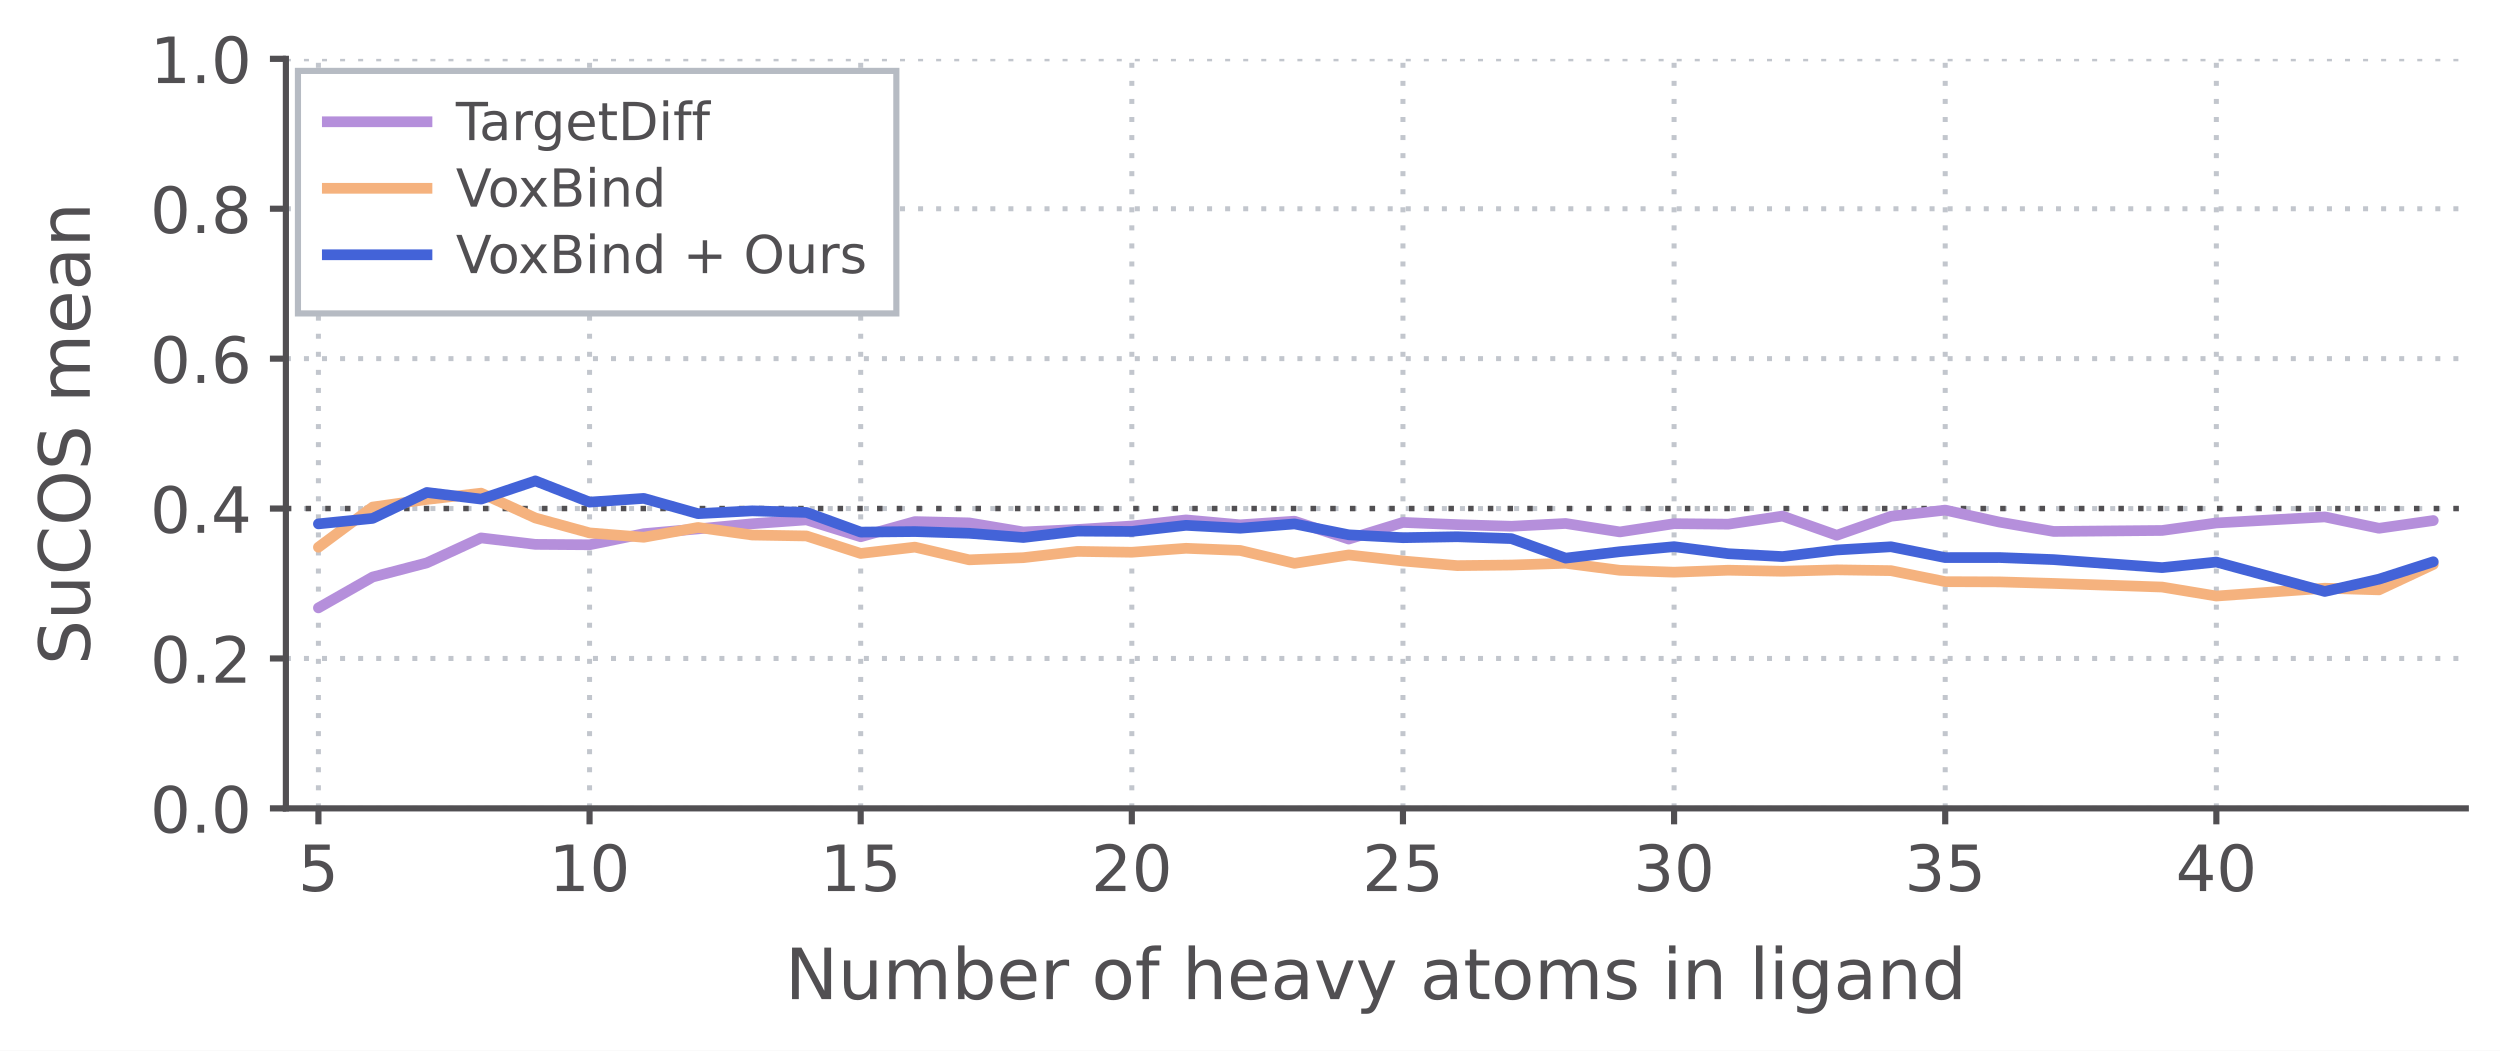
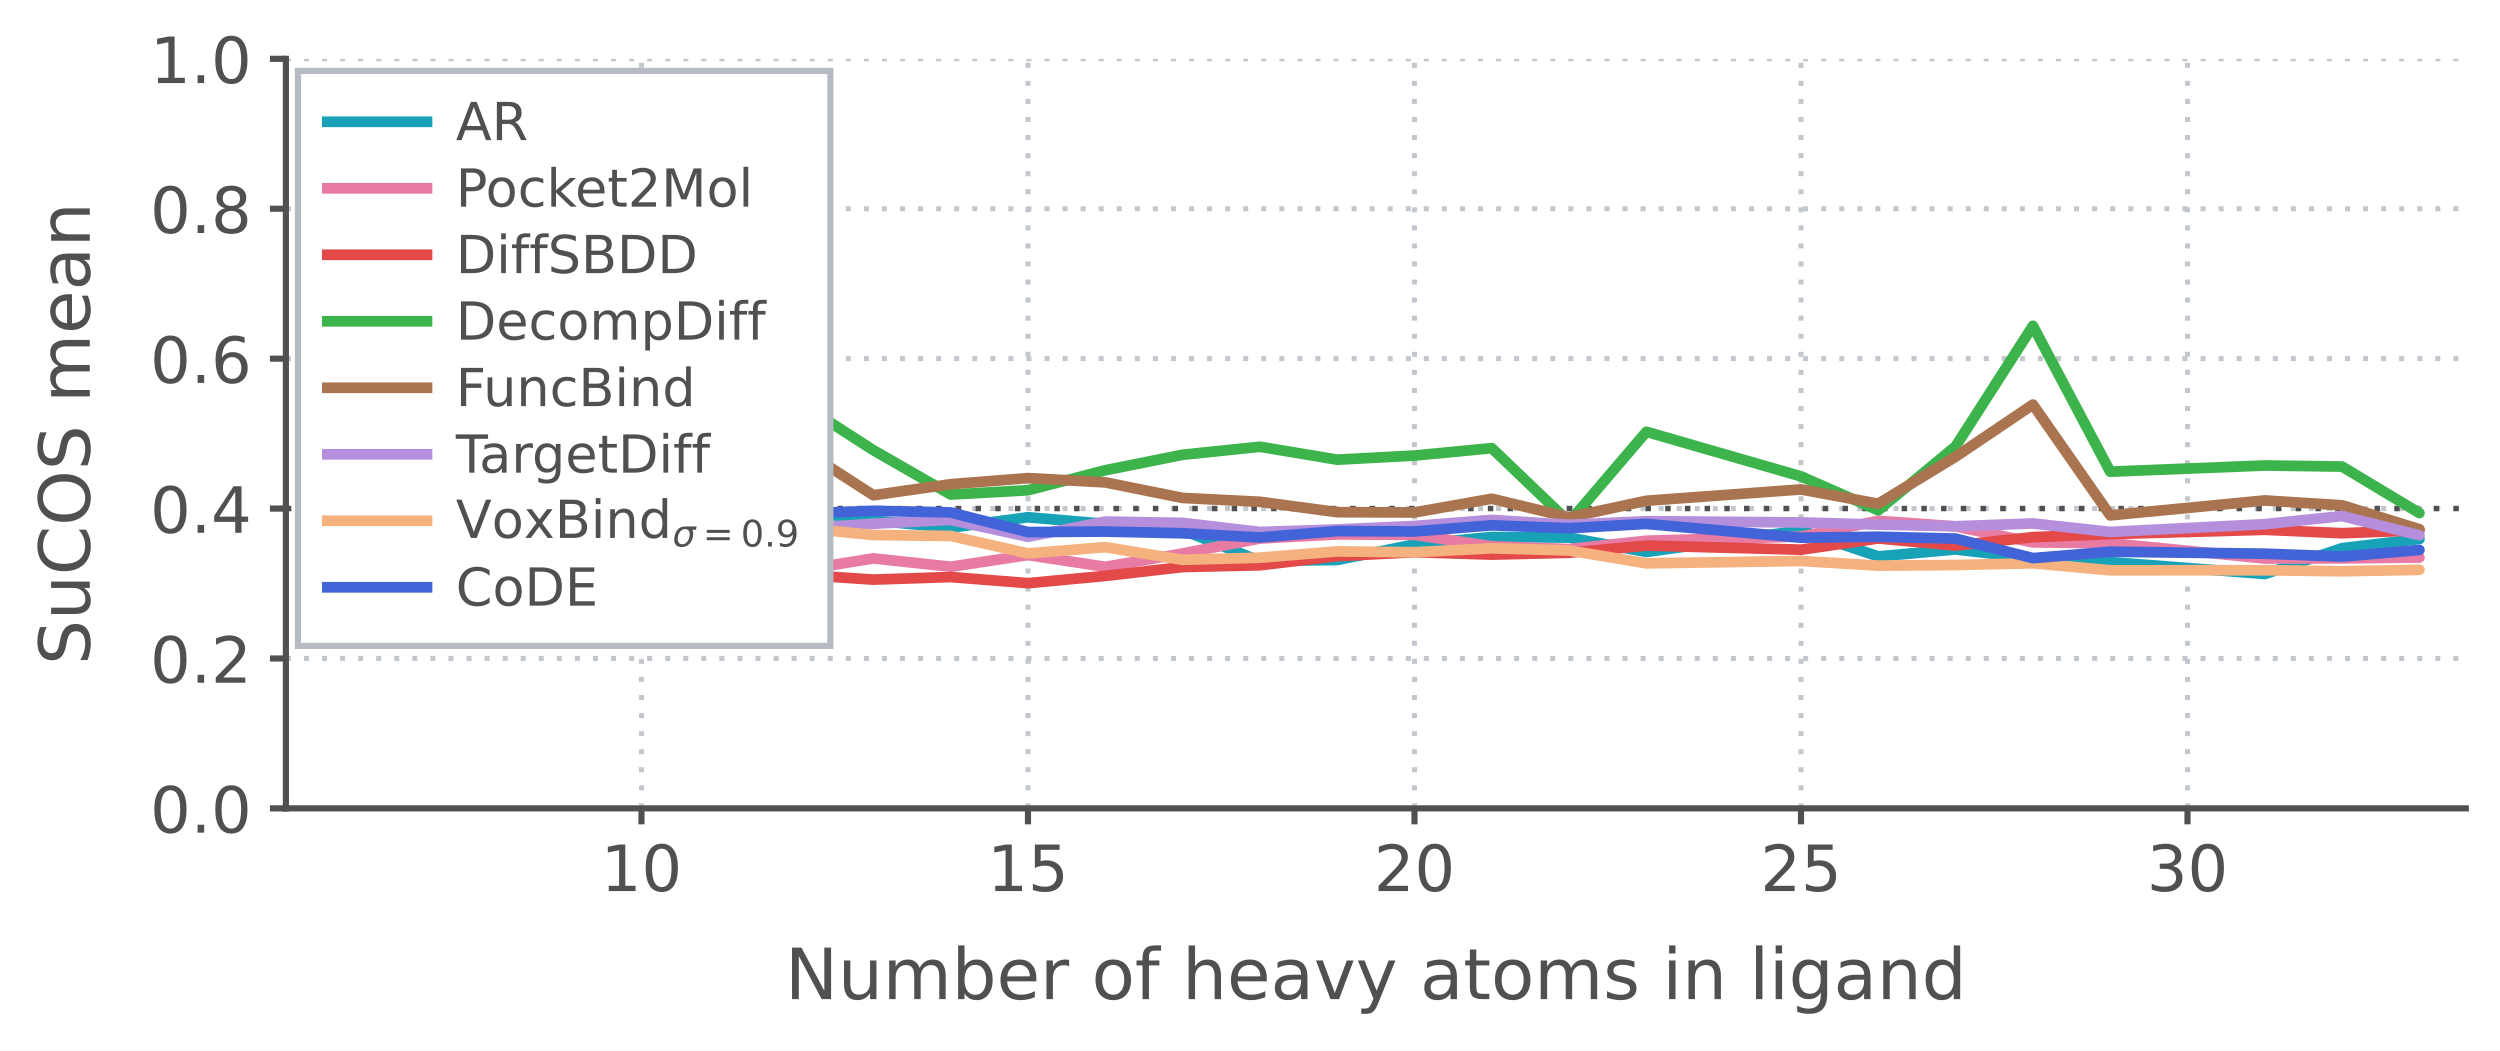
<svg xmlns="http://www.w3.org/2000/svg" xmlns:xlink="http://www.w3.org/1999/xlink" width="548.1pt" height="230.353pt" viewBox="0 0 548.1 230.353" version="1.1">
  <defs>
    <style type="text/css">*{stroke-linejoin: round; stroke-linecap: butt}</style>
  </defs>
  <g id="figure_1">
    <g id="patch_1">
      <path d="M 0 230.353  L 548.1 230.353  L 548.1 0  L 0 0  z " style="fill: #ffffff" />
    </g>
    <g id="axes_1">
      <g id="patch_2">
        <path d="M 62.677 177.226  L 540.6 177.226  L 540.6 12.9  L 62.677 12.9  z " style="fill: #ffffff" />
      </g>
      <g id="matplotlib.axis_1">
        <g id="xtick_1">
          <g id="line2d_1">
-             <path d="M 69.81 177.226  L 69.81 12.9  " clip-path="url(#pfce2fbde71)" style="fill: none; stroke-dasharray: 1.1,2.86; stroke-dashoffset: 0; stroke: #c2c6cd; stroke-width: 1.1" />
+             <path d="M 140.636 177.226  L 140.636 12.9  " clip-path="url(#p77077b5fbc)" style="fill: none; stroke-dasharray: 1.1,2.86; stroke-dashoffset: 0; stroke: #c2c6cd; stroke-width: 1.1" />
          </g>
          <g id="line2d_2">
            <defs>
-               <path id="m7d6473d1f8" d="M 0 0  L 0 3.5  " style="stroke: #514f52; stroke-width: 1.35" />
+               <path id="m6d1f97d398" d="M 0 0  L 0 3.5  " style="stroke: #514f52; stroke-width: 1.35" />
            </defs>
            <g>
-               <use xlink:href="#m7d6473d1f8" x="69.81" y="177.226" style="fill: #514f52; stroke: #514f52; stroke-width: 1.35" />
+               <use xlink:href="#m6d1f97d398" x="140.636" y="177.226" style="fill: #514f52; stroke: #514f52; stroke-width: 1.35" />
            </g>
          </g>
          <g id="text_1">
-             <text style="font-size: 14px; font-family: 'DejaVu Sans'; text-anchor: middle; fill: #514f52" x="69.81" y="195.364" transform="rotate(-0 69.81045 195.3637)">5</text>
+             <text style="font-size: 14px; font-family: 'DejaVu Sans'; text-anchor: middle; fill: #514f52" x="140.636" y="195.364" transform="rotate(-0 140.6363 195.3637)">10</text>
          </g>
        </g>
        <g id="xtick_2">
          <g id="line2d_3">
-             <path d="M 129.254 177.226  L 129.254 12.9  " clip-path="url(#pfce2fbde71)" style="fill: none; stroke-dasharray: 1.1,2.86; stroke-dashoffset: 0; stroke: #c2c6cd; stroke-width: 1.1" />
+             <path d="M 225.374 177.226  L 225.374 12.9  " clip-path="url(#p77077b5fbc)" style="fill: none; stroke-dasharray: 1.1,2.86; stroke-dashoffset: 0; stroke: #c2c6cd; stroke-width: 1.1" />
          </g>
          <g id="line2d_4">
            <g>
-               <use xlink:href="#m7d6473d1f8" x="129.254" y="177.226" style="fill: #514f52; stroke: #514f52; stroke-width: 1.35" />
+               <use xlink:href="#m6d1f97d398" x="225.374" y="177.226" style="fill: #514f52; stroke: #514f52; stroke-width: 1.35" />
            </g>
          </g>
          <g id="text_2">
-             <text style="font-size: 14px; font-family: 'DejaVu Sans'; text-anchor: middle; fill: #514f52" x="129.254" y="195.364" transform="rotate(-0 129.2536 195.3637)">10</text>
+             <text style="font-size: 14px; font-family: 'DejaVu Sans'; text-anchor: middle; fill: #514f52" x="225.374" y="195.364" transform="rotate(-0 225.3744 195.3637)">15</text>
          </g>
        </g>
        <g id="xtick_3">
          <g id="line2d_5">
-             <path d="M 188.697 177.226  L 188.697 12.9  " clip-path="url(#pfce2fbde71)" style="fill: none; stroke-dasharray: 1.1,2.86; stroke-dashoffset: 0; stroke: #c2c6cd; stroke-width: 1.1" />
+             <path d="M 310.112 177.226  L 310.112 12.9  " clip-path="url(#p77077b5fbc)" style="fill: none; stroke-dasharray: 1.1,2.86; stroke-dashoffset: 0; stroke: #c2c6cd; stroke-width: 1.1" />
          </g>
          <g id="line2d_6">
            <g>
-               <use xlink:href="#m7d6473d1f8" x="188.697" y="177.226" style="fill: #514f52; stroke: #514f52; stroke-width: 1.35" />
+               <use xlink:href="#m6d1f97d398" x="310.112" y="177.226" style="fill: #514f52; stroke: #514f52; stroke-width: 1.35" />
            </g>
          </g>
          <g id="text_3">
-             <text style="font-size: 14px; font-family: 'DejaVu Sans'; text-anchor: middle; fill: #514f52" x="188.697" y="195.364" transform="rotate(-0 188.6967 195.3637)">15</text>
+             <text style="font-size: 14px; font-family: 'DejaVu Sans'; text-anchor: middle; fill: #514f52" x="310.112" y="195.364" transform="rotate(-0 310.1124 195.3637)">20</text>
          </g>
        </g>
        <g id="xtick_4">
          <g id="line2d_7">
-             <path d="M 248.14 177.226  L 248.14 12.9  " clip-path="url(#pfce2fbde71)" style="fill: none; stroke-dasharray: 1.1,2.86; stroke-dashoffset: 0; stroke: #c2c6cd; stroke-width: 1.1" />
+             <path d="M 394.851 177.226  L 394.851 12.9  " clip-path="url(#p77077b5fbc)" style="fill: none; stroke-dasharray: 1.1,2.86; stroke-dashoffset: 0; stroke: #c2c6cd; stroke-width: 1.1" />
          </g>
          <g id="line2d_8">
            <g>
-               <use xlink:href="#m7d6473d1f8" x="248.14" y="177.226" style="fill: #514f52; stroke: #514f52; stroke-width: 1.35" />
+               <use xlink:href="#m6d1f97d398" x="394.851" y="177.226" style="fill: #514f52; stroke: #514f52; stroke-width: 1.35" />
            </g>
          </g>
          <g id="text_4">
-             <text style="font-size: 14px; font-family: 'DejaVu Sans'; text-anchor: middle; fill: #514f52" x="248.14" y="195.364" transform="rotate(-0 248.1398 195.3637)">20</text>
+             <text style="font-size: 14px; font-family: 'DejaVu Sans'; text-anchor: middle; fill: #514f52" x="394.851" y="195.364" transform="rotate(-0 394.8505 195.3637)">25</text>
          </g>
        </g>
        <g id="xtick_5">
          <g id="line2d_9">
-             <path d="M 307.583 177.226  L 307.583 12.9  " clip-path="url(#pfce2fbde71)" style="fill: none; stroke-dasharray: 1.1,2.86; stroke-dashoffset: 0; stroke: #c2c6cd; stroke-width: 1.1" />
+             <path d="M 479.589 177.226  L 479.589 12.9  " clip-path="url(#p77077b5fbc)" style="fill: none; stroke-dasharray: 1.1,2.86; stroke-dashoffset: 0; stroke: #c2c6cd; stroke-width: 1.1" />
          </g>
          <g id="line2d_10">
            <g>
-               <use xlink:href="#m7d6473d1f8" x="307.583" y="177.226" style="fill: #514f52; stroke: #514f52; stroke-width: 1.35" />
+               <use xlink:href="#m6d1f97d398" x="479.589" y="177.226" style="fill: #514f52; stroke: #514f52; stroke-width: 1.35" />
            </g>
          </g>
          <g id="text_5">
-             <text style="font-size: 14px; font-family: 'DejaVu Sans'; text-anchor: middle; fill: #514f52" x="307.583" y="195.364" transform="rotate(-0 307.5829 195.3637)">25</text>
-           </g>
-         </g>
-         <g id="xtick_6">
-           <g id="line2d_11">
-             <path d="M 367.026 177.226  L 367.026 12.9  " clip-path="url(#pfce2fbde71)" style="fill: none; stroke-dasharray: 1.1,2.86; stroke-dashoffset: 0; stroke: #c2c6cd; stroke-width: 1.1" />
-           </g>
-           <g id="line2d_12">
-             <g>
-               <use xlink:href="#m7d6473d1f8" x="367.026" y="177.226" style="fill: #514f52; stroke: #514f52; stroke-width: 1.35" />
-             </g>
-           </g>
-           <g id="text_6">
-             <text style="font-size: 14px; font-family: 'DejaVu Sans'; text-anchor: middle; fill: #514f52" x="367.026" y="195.364" transform="rotate(-0 367.0261 195.3637)">30</text>
-           </g>
-         </g>
-         <g id="xtick_7">
-           <g id="line2d_13">
-             <path d="M 426.469 177.226  L 426.469 12.9  " clip-path="url(#pfce2fbde71)" style="fill: none; stroke-dasharray: 1.1,2.86; stroke-dashoffset: 0; stroke: #c2c6cd; stroke-width: 1.1" />
-           </g>
-           <g id="line2d_14">
-             <g>
-               <use xlink:href="#m7d6473d1f8" x="426.469" y="177.226" style="fill: #514f52; stroke: #514f52; stroke-width: 1.35" />
-             </g>
-           </g>
-           <g id="text_7">
-             <text style="font-size: 14px; font-family: 'DejaVu Sans'; text-anchor: middle; fill: #514f52" x="426.469" y="195.364" transform="rotate(-0 426.4692 195.3637)">35</text>
-           </g>
-         </g>
-         <g id="xtick_8">
-           <g id="line2d_15">
-             <path d="M 485.912 177.226  L 485.912 12.9  " clip-path="url(#pfce2fbde71)" style="fill: none; stroke-dasharray: 1.1,2.86; stroke-dashoffset: 0; stroke: #c2c6cd; stroke-width: 1.1" />
-           </g>
-           <g id="line2d_16">
-             <g>
-               <use xlink:href="#m7d6473d1f8" x="485.912" y="177.226" style="fill: #514f52; stroke: #514f52; stroke-width: 1.35" />
-             </g>
-           </g>
-           <g id="text_8">
-             <text style="font-size: 14px; font-family: 'DejaVu Sans'; text-anchor: middle; fill: #514f52" x="485.912" y="195.364" transform="rotate(-0 485.9123 195.3637)">40</text>
-           </g>
-         </g>
-         <g id="text_9">
+             <text style="font-size: 14px; font-family: 'DejaVu Sans'; text-anchor: middle; fill: #514f52" x="479.589" y="195.364" transform="rotate(-0 479.5886 195.3637)">30</text>
+           </g>
+         </g>
+         <g id="text_6">
          <text style="font-size: 15.5px; font-family: 'DejaVu Sans'; text-anchor: middle; fill: #514f52" x="301.639" y="219.053" transform="rotate(-0 301.6386 219.0529)">Number of heavy atoms in ligand</text>
        </g>
      </g>
      <g id="matplotlib.axis_2">
        <g id="ytick_1">
+           <g id="line2d_11">
+             <path d="M 62.677 177.226  L 540.6 177.226  " clip-path="url(#p77077b5fbc)" style="fill: none; stroke-dasharray: 1.1,2.86; stroke-dashoffset: 0; stroke: #c2c6cd; stroke-width: 1.1" />
+           </g>
+           <g id="line2d_12">
+             <defs>
+               <path id="m6a5c7a22bc" d="M 0 0  L -3.5 0  " style="stroke: #514f52; stroke-width: 1.35" />
+             </defs>
+             <g>
+               <use xlink:href="#m6a5c7a22bc" x="62.677" y="177.226" style="fill: #514f52; stroke: #514f52; stroke-width: 1.35" />
+             </g>
+           </g>
+           <g id="text_7">
+             <text style="font-size: 14px; font-family: 'DejaVu Sans'; text-anchor: end; fill: #514f52" x="55.177" y="182.545" transform="rotate(-0 55.17727 182.5448)">0.0</text>
+           </g>
+         </g>
+         <g id="ytick_2">
+           <g id="line2d_13">
+             <path d="M 62.677 144.361  L 540.6 144.361  " clip-path="url(#p77077b5fbc)" style="fill: none; stroke-dasharray: 1.1,2.86; stroke-dashoffset: 0; stroke: #c2c6cd; stroke-width: 1.1" />
+           </g>
+           <g id="line2d_14">
+             <g>
+               <use xlink:href="#m6a5c7a22bc" x="62.677" y="144.361" style="fill: #514f52; stroke: #514f52; stroke-width: 1.35" />
+             </g>
+           </g>
+           <g id="text_8">
+             <text style="font-size: 14px; font-family: 'DejaVu Sans'; text-anchor: end; fill: #514f52" x="55.177" y="149.68" transform="rotate(-0 55.17727 149.6796)">0.2</text>
+           </g>
+         </g>
+         <g id="ytick_3">
+           <g id="line2d_15">
+             <path d="M 62.677 111.496  L 540.6 111.496  " clip-path="url(#p77077b5fbc)" style="fill: none; stroke-dasharray: 1.1,2.86; stroke-dashoffset: 0; stroke: #c2c6cd; stroke-width: 1.1" />
+           </g>
+           <g id="line2d_16">
+             <g>
+               <use xlink:href="#m6a5c7a22bc" x="62.677" y="111.496" style="fill: #514f52; stroke: #514f52; stroke-width: 1.35" />
+             </g>
+           </g>
+           <g id="text_9">
+             <text style="font-size: 14px; font-family: 'DejaVu Sans'; text-anchor: end; fill: #514f52" x="55.177" y="116.814" transform="rotate(-0 55.17727 116.8145)">0.4</text>
+           </g>
+         </g>
+         <g id="ytick_4">
          <g id="line2d_17">
-             <path d="M 62.677 177.226  L 540.6 177.226  " clip-path="url(#pfce2fbde71)" style="fill: none; stroke-dasharray: 1.1,2.86; stroke-dashoffset: 0; stroke: #c2c6cd; stroke-width: 1.1" />
+             <path d="M 62.677 78.63  L 540.6 78.63  " clip-path="url(#p77077b5fbc)" style="fill: none; stroke-dasharray: 1.1,2.86; stroke-dashoffset: 0; stroke: #c2c6cd; stroke-width: 1.1" />
          </g>
          <g id="line2d_18">
-             <defs>
-               <path id="m746285b5fe" d="M 0 0  L -3.5 0  " style="stroke: #514f52; stroke-width: 1.35" />
-             </defs>
-             <g>
-               <use xlink:href="#m746285b5fe" x="62.677" y="177.226" style="fill: #514f52; stroke: #514f52; stroke-width: 1.35" />
+             <g>
+               <use xlink:href="#m6a5c7a22bc" x="62.677" y="78.63" style="fill: #514f52; stroke: #514f52; stroke-width: 1.35" />
            </g>
          </g>
          <g id="text_10">
-             <text style="font-size: 14px; font-family: 'DejaVu Sans'; text-anchor: end; fill: #514f52" x="55.177" y="182.545" transform="rotate(-0 55.17727 182.5448)">0.0</text>
-           </g>
-         </g>
-         <g id="ytick_2">
+             <text style="font-size: 14px; font-family: 'DejaVu Sans'; text-anchor: end; fill: #514f52" x="55.177" y="83.949" transform="rotate(-0 55.17727 83.94928)">0.6</text>
+           </g>
+         </g>
+         <g id="ytick_5">
          <g id="line2d_19">
-             <path d="M 62.677 144.361  L 540.6 144.361  " clip-path="url(#pfce2fbde71)" style="fill: none; stroke-dasharray: 1.1,2.86; stroke-dashoffset: 0; stroke: #c2c6cd; stroke-width: 1.1" />
+             <path d="M 62.677 45.765  L 540.6 45.765  " clip-path="url(#p77077b5fbc)" style="fill: none; stroke-dasharray: 1.1,2.86; stroke-dashoffset: 0; stroke: #c2c6cd; stroke-width: 1.1" />
          </g>
          <g id="line2d_20">
            <g>
-               <use xlink:href="#m746285b5fe" x="62.677" y="144.361" style="fill: #514f52; stroke: #514f52; stroke-width: 1.35" />
+               <use xlink:href="#m6a5c7a22bc" x="62.677" y="45.765" style="fill: #514f52; stroke: #514f52; stroke-width: 1.35" />
            </g>
          </g>
          <g id="text_11">
-             <text style="font-size: 14px; font-family: 'DejaVu Sans'; text-anchor: end; fill: #514f52" x="55.177" y="149.68" transform="rotate(-0 55.17727 149.6796)">0.2</text>
-           </g>
-         </g>
-         <g id="ytick_3">
+             <text style="font-size: 14px; font-family: 'DejaVu Sans'; text-anchor: end; fill: #514f52" x="55.177" y="51.084" transform="rotate(-0 55.17727 51.08409)">0.8</text>
+           </g>
+         </g>
+         <g id="ytick_6">
          <g id="line2d_21">
-             <path d="M 62.677 111.496  L 540.6 111.496  " clip-path="url(#pfce2fbde71)" style="fill: none; stroke-dasharray: 1.1,2.86; stroke-dashoffset: 0; stroke: #c2c6cd; stroke-width: 1.1" />
+             <path d="M 62.677 12.9  L 540.6 12.9  " clip-path="url(#p77077b5fbc)" style="fill: none; stroke-dasharray: 1.1,2.86; stroke-dashoffset: 0; stroke: #c2c6cd; stroke-width: 1.1" />
          </g>
          <g id="line2d_22">
            <g>
-               <use xlink:href="#m746285b5fe" x="62.677" y="111.496" style="fill: #514f52; stroke: #514f52; stroke-width: 1.35" />
+               <use xlink:href="#m6a5c7a22bc" x="62.677" y="12.9" style="fill: #514f52; stroke: #514f52; stroke-width: 1.35" />
            </g>
          </g>
          <g id="text_12">
-             <text style="font-size: 14px; font-family: 'DejaVu Sans'; text-anchor: end; fill: #514f52" x="55.177" y="116.814" transform="rotate(-0 55.17727 116.8145)">0.4</text>
-           </g>
-         </g>
-         <g id="ytick_4">
-           <g id="line2d_23">
-             <path d="M 62.677 78.63  L 540.6 78.63  " clip-path="url(#pfce2fbde71)" style="fill: none; stroke-dasharray: 1.1,2.86; stroke-dashoffset: 0; stroke: #c2c6cd; stroke-width: 1.1" />
-           </g>
-           <g id="line2d_24">
-             <g>
-               <use xlink:href="#m746285b5fe" x="62.677" y="78.63" style="fill: #514f52; stroke: #514f52; stroke-width: 1.35" />
-             </g>
-           </g>
-           <g id="text_13">
-             <text style="font-size: 14px; font-family: 'DejaVu Sans'; text-anchor: end; fill: #514f52" x="55.177" y="83.949" transform="rotate(-0 55.17727 83.94928)">0.6</text>
-           </g>
-         </g>
-         <g id="ytick_5">
-           <g id="line2d_25">
-             <path d="M 62.677 45.765  L 540.6 45.765  " clip-path="url(#pfce2fbde71)" style="fill: none; stroke-dasharray: 1.1,2.86; stroke-dashoffset: 0; stroke: #c2c6cd; stroke-width: 1.1" />
-           </g>
-           <g id="line2d_26">
-             <g>
-               <use xlink:href="#m746285b5fe" x="62.677" y="45.765" style="fill: #514f52; stroke: #514f52; stroke-width: 1.35" />
-             </g>
-           </g>
-           <g id="text_14">
-             <text style="font-size: 14px; font-family: 'DejaVu Sans'; text-anchor: end; fill: #514f52" x="55.177" y="51.084" transform="rotate(-0 55.17727 51.08409)">0.8</text>
-           </g>
-         </g>
-         <g id="ytick_6">
-           <g id="line2d_27">
-             <path d="M 62.677 12.9  L 540.6 12.9  " clip-path="url(#pfce2fbde71)" style="fill: none; stroke-dasharray: 1.1,2.86; stroke-dashoffset: 0; stroke: #c2c6cd; stroke-width: 1.1" />
-           </g>
-           <g id="line2d_28">
-             <g>
-               <use xlink:href="#m746285b5fe" x="62.677" y="12.9" style="fill: #514f52; stroke: #514f52; stroke-width: 1.35" />
-             </g>
-           </g>
-           <g id="text_15">
            <text style="font-size: 14px; font-family: 'DejaVu Sans'; text-anchor: end; fill: #514f52" x="55.177" y="18.219" transform="rotate(-0 55.17727 18.21891)">1.0</text>
          </g>
        </g>
-         <g id="text_16">
+         <g id="text_13">
          <text style="font-size: 15.5px; font-family: 'DejaVu Sans'; text-anchor: middle; fill: #514f52" x="19.689" y="95.063" transform="rotate(-90 19.68938 95.06296)">SuCOS mean</text>
        </g>
      </g>
      <g id="patch_3">
        <path d="M 62.677 177.226  L 62.677 12.9  " style="fill: none; stroke: #514f52; stroke-width: 1.35; stroke-linejoin: miter; stroke-linecap: square" />
      </g>
      <g id="patch_4">
        <path d="M 62.677 177.226  L 540.6 177.226  " style="fill: none; stroke: #514f52; stroke-width: 1.35; stroke-linejoin: miter; stroke-linecap: square" />
      </g>
+       <g id="line2d_23">
+         <path d="M 62.677 111.496  L 540.6 111.496  " clip-path="url(#p77077b5fbc)" style="fill: none; stroke-dasharray: 1.2,3.12; stroke-dashoffset: 0; stroke: #514f52; stroke-width: 1.2" />
+       </g>
+       <g id="line2d_24">
+         <path d="M 72.846 130.915  L 106.741 119.446  L 123.689 117.24  L 140.636 113.609  L 157.584 113.216  L 174.532 111.818  L 191.479 114.141  L 208.427 115.693  L 225.374 113.403  L 242.322 114.854  L 259.27 116.2  L 276.217 123.006  L 293.165 122.772  L 310.112 119.364  L 327.06 117.739  L 344.008 117.856  L 360.955 121.011  L 394.851 116.295  L 411.798 121.989  L 428.746 120.461  L 445.693 122.423  L 462.641 123.234  L 496.536 125.838  L 513.484 120.186  L 530.431 118.177  " clip-path="url(#p77077b5fbc)" style="fill: none; stroke: #17a2b8; stroke-width: 2.35; stroke-linecap: round" />
+       </g>
+       <g id="line2d_25">
+         <path d="M 72.846 122.191  L 106.741 120.905  L 123.689 118.494  L 140.636 123.24  L 157.584 126.934  L 174.532 125.146  L 191.479 122.424  L 208.427 124.255  L 225.374 121.689  L 242.322 124.277  L 259.27 121.344  L 276.217 118.061  L 293.165 117.164  L 310.112 117.261  L 327.06 119.768  L 344.008 120.382  L 360.955 118.547  L 394.851 117.635  L 411.798 114.182  L 428.746 115.412  L 445.693 118.91  L 462.641 119.081  L 496.536 122.442  L 513.484 122.421  L 530.431 122.227  " clip-path="url(#p77077b5fbc)" style="fill: none; stroke: #e87ba4; stroke-width: 2.35; stroke-linecap: round" />
+       </g>
+       <g id="line2d_26">
+         <path d="M 72.846 134.005  L 106.741 132.028  L 123.689 132.727  L 140.636 129.358  L 157.584 124.639  L 174.532 125.953  L 191.479 127.074  L 208.427 126.509  L 225.374 127.853  L 242.322 126.264  L 259.27 124.315  L 276.217 123.926  L 293.165 121.923  L 310.112 121.058  L 327.06 121.591  L 344.008 121.188  L 360.955 119.618  L 394.851 120.515  L 411.798 118.051  L 428.746 119.606  L 445.693 117.762  L 462.641 117.087  L 496.536 116.152  L 513.484 116.902  L 530.431 116.255  " clip-path="url(#p77077b5fbc)" style="fill: none; stroke: #e34948; stroke-width: 2.35; stroke-linecap: round" />
+       </g>
+       <g id="line2d_27">
+         <path d="M 72.846 98.779  L 106.741 70.473  L 123.689 90.845  L 140.636 102.908  L 157.584 100.771  L 174.532 87.792  L 191.479 98.707  L 208.427 108.423  L 225.374 107.478  L 242.322 103.101  L 259.27 99.703  L 276.217 97.945  L 293.165 100.779  L 310.112 99.878  L 327.06 98.252  L 344.008 114.477  L 360.955 94.664  L 394.851 104.441  L 411.798 111.875  L 428.746 97.858  L 445.693 71.442  L 462.641 103.411  L 496.536 102.055  L 513.484 102.29  L 530.431 112.48  " clip-path="url(#p77077b5fbc)" style="fill: none; stroke: #3cb44b; stroke-width: 2.35; stroke-linecap: round" />
+       </g>
+       <g id="line2d_28">
+         <path d="M 72.846 105.665  L 106.741 93.068  L 123.689 107.818  L 140.636 115.74  L 157.584 107.735  L 174.532 97.674  L 191.479 108.578  L 208.427 106.156  L 225.374 104.819  L 242.322 105.759  L 259.27 109.167  L 276.217 110.012  L 293.165 112.292  L 310.112 112.35  L 327.06 109.341  L 344.008 113.423  L 360.955 109.793  L 394.851 107.299  L 411.798 110.441  L 428.746 100.122  L 445.693 88.702  L 462.641 112.989  L 496.536 109.719  L 513.484 110.786  L 530.431 116.039  " clip-path="url(#p77077b5fbc)" style="fill: none; stroke: #a9744f; stroke-width: 2.35; stroke-linecap: round" />
+       </g>
      <g id="line2d_29">
-         <path d="M 62.677 111.496  L 540.6 111.496  " clip-path="url(#pfce2fbde71)" style="fill: none; stroke-dasharray: 1.2,3.12; stroke-dashoffset: 0; stroke: #514f52; stroke-width: 1.2" />
+         <path d="M 72.846 126.505  L 106.741 117.931  L 123.689 119.348  L 140.636 119.438  L 157.584 117.004  L 174.532 115.955  L 191.479 114.827  L 208.427 113.972  L 225.374 117.678  L 242.322 114.353  L 259.27 114.638  L 276.217 116.627  L 293.165 116.084  L 310.112 115.32  L 327.06 113.984  L 344.008 115.061  L 360.955 114.266  L 394.851 114.536  L 411.798 115.018  L 428.746 115.381  L 445.693 114.766  L 462.641 116.618  L 496.536 114.921  L 513.484 113.143  L 530.431 117.351  " clip-path="url(#p77077b5fbc)" style="fill: none; stroke: #b58fdb; stroke-width: 2.35; stroke-linecap: round" />
      </g>
      <g id="line2d_30">
-         <path d="M 69.81 133.271  L 81.699 126.505  L 93.588 123.398  L 105.476 117.931  L 117.365 119.348  L 129.254 119.438  L 141.142 117.004  L 153.031 115.955  L 164.919 114.827  L 176.808 113.972  L 188.697 117.678  L 200.585 114.353  L 212.474 114.638  L 224.363 116.627  L 236.251 116.084  L 248.14 115.32  L 260.028 113.984  L 271.917 115.061  L 283.806 114.266  L 295.694 118.183  L 307.583 114.536  L 319.472 115.018  L 331.36 115.381  L 343.249 114.766  L 355.137 116.618  L 367.026 114.807  L 378.915 114.921  L 390.803 113.143  L 402.692 117.351  L 414.581 113.19  L 426.469 111.835  L 438.358 114.466  L 450.246 116.514  L 474.024 116.299  L 485.912 114.652  L 509.69 113.325  L 521.578 115.821  L 533.467 114.123  " clip-path="url(#pfce2fbde71)" style="fill: none; stroke: #b58fdb; stroke-width: 2.35; stroke-linecap: round" />
+         <path d="M 72.846 111.167  L 106.741 108.12  L 123.689 113.561  L 140.636 116.829  L 157.584 117.792  L 174.532 115.64  L 191.479 117.3  L 208.427 117.503  L 225.374 121.34  L 242.322 119.952  L 259.27 122.737  L 276.217 122.264  L 293.165 120.889  L 310.112 121.074  L 327.06 120.209  L 344.008 120.682  L 360.955 123.508  L 394.851 122.99  L 411.798 124.007  L 428.746 123.878  L 445.693 123.487  L 462.641 125.034  L 496.536 125.013  L 513.484 125.244  L 530.431 124.931  " clip-path="url(#p77077b5fbc)" style="fill: none; stroke: #f5b27e; stroke-width: 2.35; stroke-linecap: round" />
      </g>
      <g id="line2d_31">
-         <path d="M 69.81 119.971  L 81.699 111.167  L 93.588 109.492  L 105.476 108.12  L 117.365 113.561  L 129.254 116.829  L 141.142 117.792  L 153.031 115.64  L 164.919 117.3  L 176.808 117.503  L 188.697 121.34  L 200.585 119.952  L 212.474 122.737  L 224.363 122.264  L 236.251 120.889  L 248.14 121.074  L 260.028 120.209  L 271.917 120.682  L 283.806 123.508  L 295.694 121.664  L 307.583 122.99  L 319.472 124.007  L 331.36 123.878  L 343.249 123.487  L 355.137 125.034  L 367.026 125.448  L 378.915 125.013  L 390.803 125.244  L 402.692 124.931  L 414.581 125.107  L 426.469 127.522  L 438.358 127.573  L 450.246 127.913  L 474.024 128.704  L 485.912 130.676  L 509.69 128.963  L 521.578 129.32  L 533.467 123.754  " clip-path="url(#pfce2fbde71)" style="fill: none; stroke: #f5b27e; stroke-width: 2.35; stroke-linecap: round" />
-       </g>
-       <g id="line2d_32">
-         <path d="M 69.81 114.852  L 81.699 113.653  L 93.588 107.967  L 105.476 109.421  L 117.365 105.427  L 129.254 110.084  L 141.142 109.266  L 153.031 112.615  L 164.919 111.996  L 176.808 112.344  L 188.697 116.657  L 200.585 116.54  L 212.474 116.915  L 224.363 117.842  L 236.251 116.438  L 248.14 116.516  L 260.028 115.172  L 271.917 115.811  L 283.806 114.863  L 295.694 117.251  L 307.583 117.885  L 319.472 117.674  L 331.36 118.086  L 343.249 122.366  L 355.137 120.95  L 367.026 119.849  L 378.915 121.394  L 390.803 122.025  L 402.692 120.579  L 414.581 119.871  L 426.469 122.248  L 438.358 122.235  L 450.246 122.69  L 474.024 124.446  L 485.912 123.222  L 509.69 129.671  L 521.578 126.975  L 533.467 123.16  " clip-path="url(#pfce2fbde71)" style="fill: none; stroke: #4363d8; stroke-width: 2.35; stroke-linecap: round" />
+         <path d="M 72.846 113.653  L 106.741 109.421  L 123.689 105.427  L 140.636 110.084  L 157.584 109.266  L 174.532 112.615  L 191.479 111.996  L 208.427 112.344  L 225.374 116.657  L 242.322 116.54  L 259.27 116.915  L 276.217 117.842  L 293.165 116.438  L 310.112 116.516  L 327.06 115.172  L 344.008 115.811  L 360.955 114.863  L 394.851 117.885  L 411.798 117.674  L 428.746 118.086  L 445.693 122.366  L 462.641 120.95  L 496.536 121.394  L 513.484 122.025  L 530.431 120.579  " clip-path="url(#p77077b5fbc)" style="fill: none; stroke: #4363d8; stroke-width: 2.35; stroke-linecap: round" />
      </g>
      <g id="legend_1">
        <g id="patch_5">
-           <path d="M 65.322 68.715  L 196.516 68.715  L 196.516 15.545  L 65.322 15.545  z " style="fill: #ffffff; stroke: #b6bbc3; stroke-width: 1.35; stroke-linejoin: miter" />
+           <path d="M 65.322 141.614  L 182.047 141.614  L 182.047 15.545  L 65.322 15.545  z " style="fill: #ffffff; stroke: #b6bbc3; stroke-width: 1.35; stroke-linejoin: miter" />
+         </g>
+         <g id="line2d_32">
+           <path d="M 71.762 26.698  L 82.687 26.698  L 93.612 26.698  " style="fill: none; stroke: #17a2b8; stroke-width: 2.35; stroke-linecap: square" />
+         </g>
+         <g id="text_14">
+           <text style="font-size: 11.5px; font-family: 'DejaVu Sans'; text-anchor: start; fill: #514f52" x="99.937" y="30.723" transform="rotate(-0 99.93727 30.7232)">AR</text>
        </g>
        <g id="line2d_33">
-           <path d="M 71.762 26.698  L 82.687 26.698  L 93.612 26.698  " style="fill: none; stroke: #b58fdb; stroke-width: 2.35; stroke-linecap: square" />
+           <path d="M 71.762 41.278  L 82.687 41.278  L 93.612 41.278  " style="fill: none; stroke: #e87ba4; stroke-width: 2.35; stroke-linecap: square" />
+         </g>
+         <g id="text_15">
+           <text style="font-size: 11.5px; font-family: 'DejaVu Sans'; text-anchor: start; fill: #514f52" x="99.937" y="45.303" transform="rotate(-0 99.93727 45.30305)">Pocket2Mol</text>
+         </g>
+         <g id="line2d_34">
+           <path d="M 71.762 55.858  L 82.687 55.858  L 93.612 55.858  " style="fill: none; stroke: #e34948; stroke-width: 2.35; stroke-linecap: square" />
+         </g>
+         <g id="text_16">
+           <text style="font-size: 11.5px; font-family: 'DejaVu Sans'; text-anchor: start; fill: #514f52" x="99.937" y="59.883" transform="rotate(-0 99.93727 59.88289)">DiffSBDD</text>
+         </g>
+         <g id="line2d_35">
+           <path d="M 71.762 70.438  L 82.687 70.438  L 93.612 70.438  " style="fill: none; stroke: #3cb44b; stroke-width: 2.35; stroke-linecap: square" />
        </g>
        <g id="text_17">
-           <text style="font-size: 11.5px; font-family: 'DejaVu Sans'; text-anchor: start; fill: #514f52" x="99.937" y="30.723" transform="rotate(-0 99.93727 30.7232)">TargetDiff</text>
-         </g>
-         <g id="line2d_34">
-           <path d="M 71.762 41.278  L 82.687 41.278  L 93.612 41.278  " style="fill: none; stroke: #f5b27e; stroke-width: 2.35; stroke-linecap: square" />
+           <text style="font-size: 11.5px; font-family: 'DejaVu Sans'; text-anchor: start; fill: #514f52" x="99.937" y="74.463" transform="rotate(-0 99.93727 74.46273)">DecompDiff</text>
+         </g>
+         <g id="line2d_36">
+           <path d="M 71.762 85.018  L 82.687 85.018  L 93.612 85.018  " style="fill: none; stroke: #a9744f; stroke-width: 2.35; stroke-linecap: square" />
        </g>
        <g id="text_18">
-           <text style="font-size: 11.5px; font-family: 'DejaVu Sans'; text-anchor: start; fill: #514f52" x="99.937" y="45.303" transform="rotate(-0 99.93727 45.30305)">VoxBind</text>
-         </g>
-         <g id="line2d_35">
-           <path d="M 71.762 55.858  L 82.687 55.858  L 93.612 55.858  " style="fill: none; stroke: #4363d8; stroke-width: 2.35; stroke-linecap: square" />
+           <text style="font-size: 11.5px; font-family: 'DejaVu Sans'; text-anchor: start; fill: #514f52" x="99.937" y="89.043" transform="rotate(-0 99.93727 89.04258)">FuncBind</text>
+         </g>
+         <g id="line2d_37">
+           <path d="M 71.762 99.597  L 82.687 99.597  L 93.612 99.597  " style="fill: none; stroke: #b58fdb; stroke-width: 2.35; stroke-linecap: square" />
        </g>
        <g id="text_19">
-           <text style="font-size: 11.5px; font-family: 'DejaVu Sans'; text-anchor: start; fill: #514f52" x="99.937" y="59.883" transform="rotate(-0 99.93727 59.88289)">VoxBind + Ours</text>
+           <text style="font-size: 11.5px; font-family: 'DejaVu Sans'; text-anchor: start; fill: #514f52" x="99.937" y="103.622" transform="rotate(-0 99.93727 103.6224)">TargetDiff</text>
+         </g>
+         <g id="line2d_38">
+           <path d="M 71.762 114.177  L 82.687 114.177  L 93.612 114.177  " style="fill: none; stroke: #f5b27e; stroke-width: 2.35; stroke-linecap: square" />
+         </g>
+         <g id="text_20">
+           <g style="fill: #514f52" transform="translate(99.93727 118.2023)">
+             <text>
+               <tspan x="0" y="-0.266" style="font-size: 11.5px; font-family: 'DejaVu Sans'; fill: #514f52">V</tspan>
+               <tspan x="7.867" y="-0.266" style="font-size: 11.5px; font-family: 'DejaVu Sans'; fill: #514f52">o</tspan>
+               <tspan x="14.903" y="-0.266" style="font-size: 11.5px; font-family: 'DejaVu Sans'; fill: #514f52">x</tspan>
+               <tspan x="21.708" y="-0.266" style="font-size: 11.5px; font-family: 'DejaVu Sans'; fill: #514f52">B</tspan>
+               <tspan x="29.598" y="-0.266" style="font-size: 11.5px; font-family: 'DejaVu Sans'; fill: #514f52">i</tspan>
+               <tspan x="32.793" y="-0.266" style="font-size: 11.5px; font-family: 'DejaVu Sans'; fill: #514f52">n</tspan>
+               <tspan x="40.082" y="-0.266" style="font-size: 11.5px; font-family: 'DejaVu Sans'; fill: #514f52">d</tspan>
+               <tspan x="47.492" y="1.623" style="font-style: oblique; font-size: 8.05px; font-family: 'DejaVu Sans'; fill: #514f52">σ</tspan>
+               <tspan x="54.162" y="1.623" style="font-size: 8.05px; font-family: 'DejaVu Sans'; fill: #514f52">=</tspan>
+               <tspan x="62.475" y="1.623" style="font-size: 8.05px; font-family: 'DejaVu Sans'; fill: #514f52">0</tspan>
+               <tspan x="67.597" y="1.623" style="font-size: 8.05px; font-family: 'DejaVu Sans'; fill: #514f52">.</tspan>
+               <tspan x="70.156" y="1.623" style="font-size: 8.05px; font-family: 'DejaVu Sans'; fill: #514f52">9</tspan>
+             </text>
+           </g>
+         </g>
+         <g id="line2d_39">
+           <path d="M 71.762 128.757  L 82.687 128.757  L 93.612 128.757  " style="fill: none; stroke: #4363d8; stroke-width: 2.35; stroke-linecap: square" />
+         </g>
+         <g id="text_21">
+           <text style="font-size: 11.5px; font-family: 'DejaVu Sans'; text-anchor: start; fill: #514f52" x="99.937" y="132.782" transform="rotate(-0 99.93727 132.7821)">CoDE</text>
        </g>
      </g>
    </g>
  </g>
  <defs>
-     <clipPath id="pfce2fbde71">
+     <clipPath id="p77077b5fbc">
      <rect x="62.677" y="12.9" width="477.923" height="164.326" />
    </clipPath>
  </defs>
</svg>
